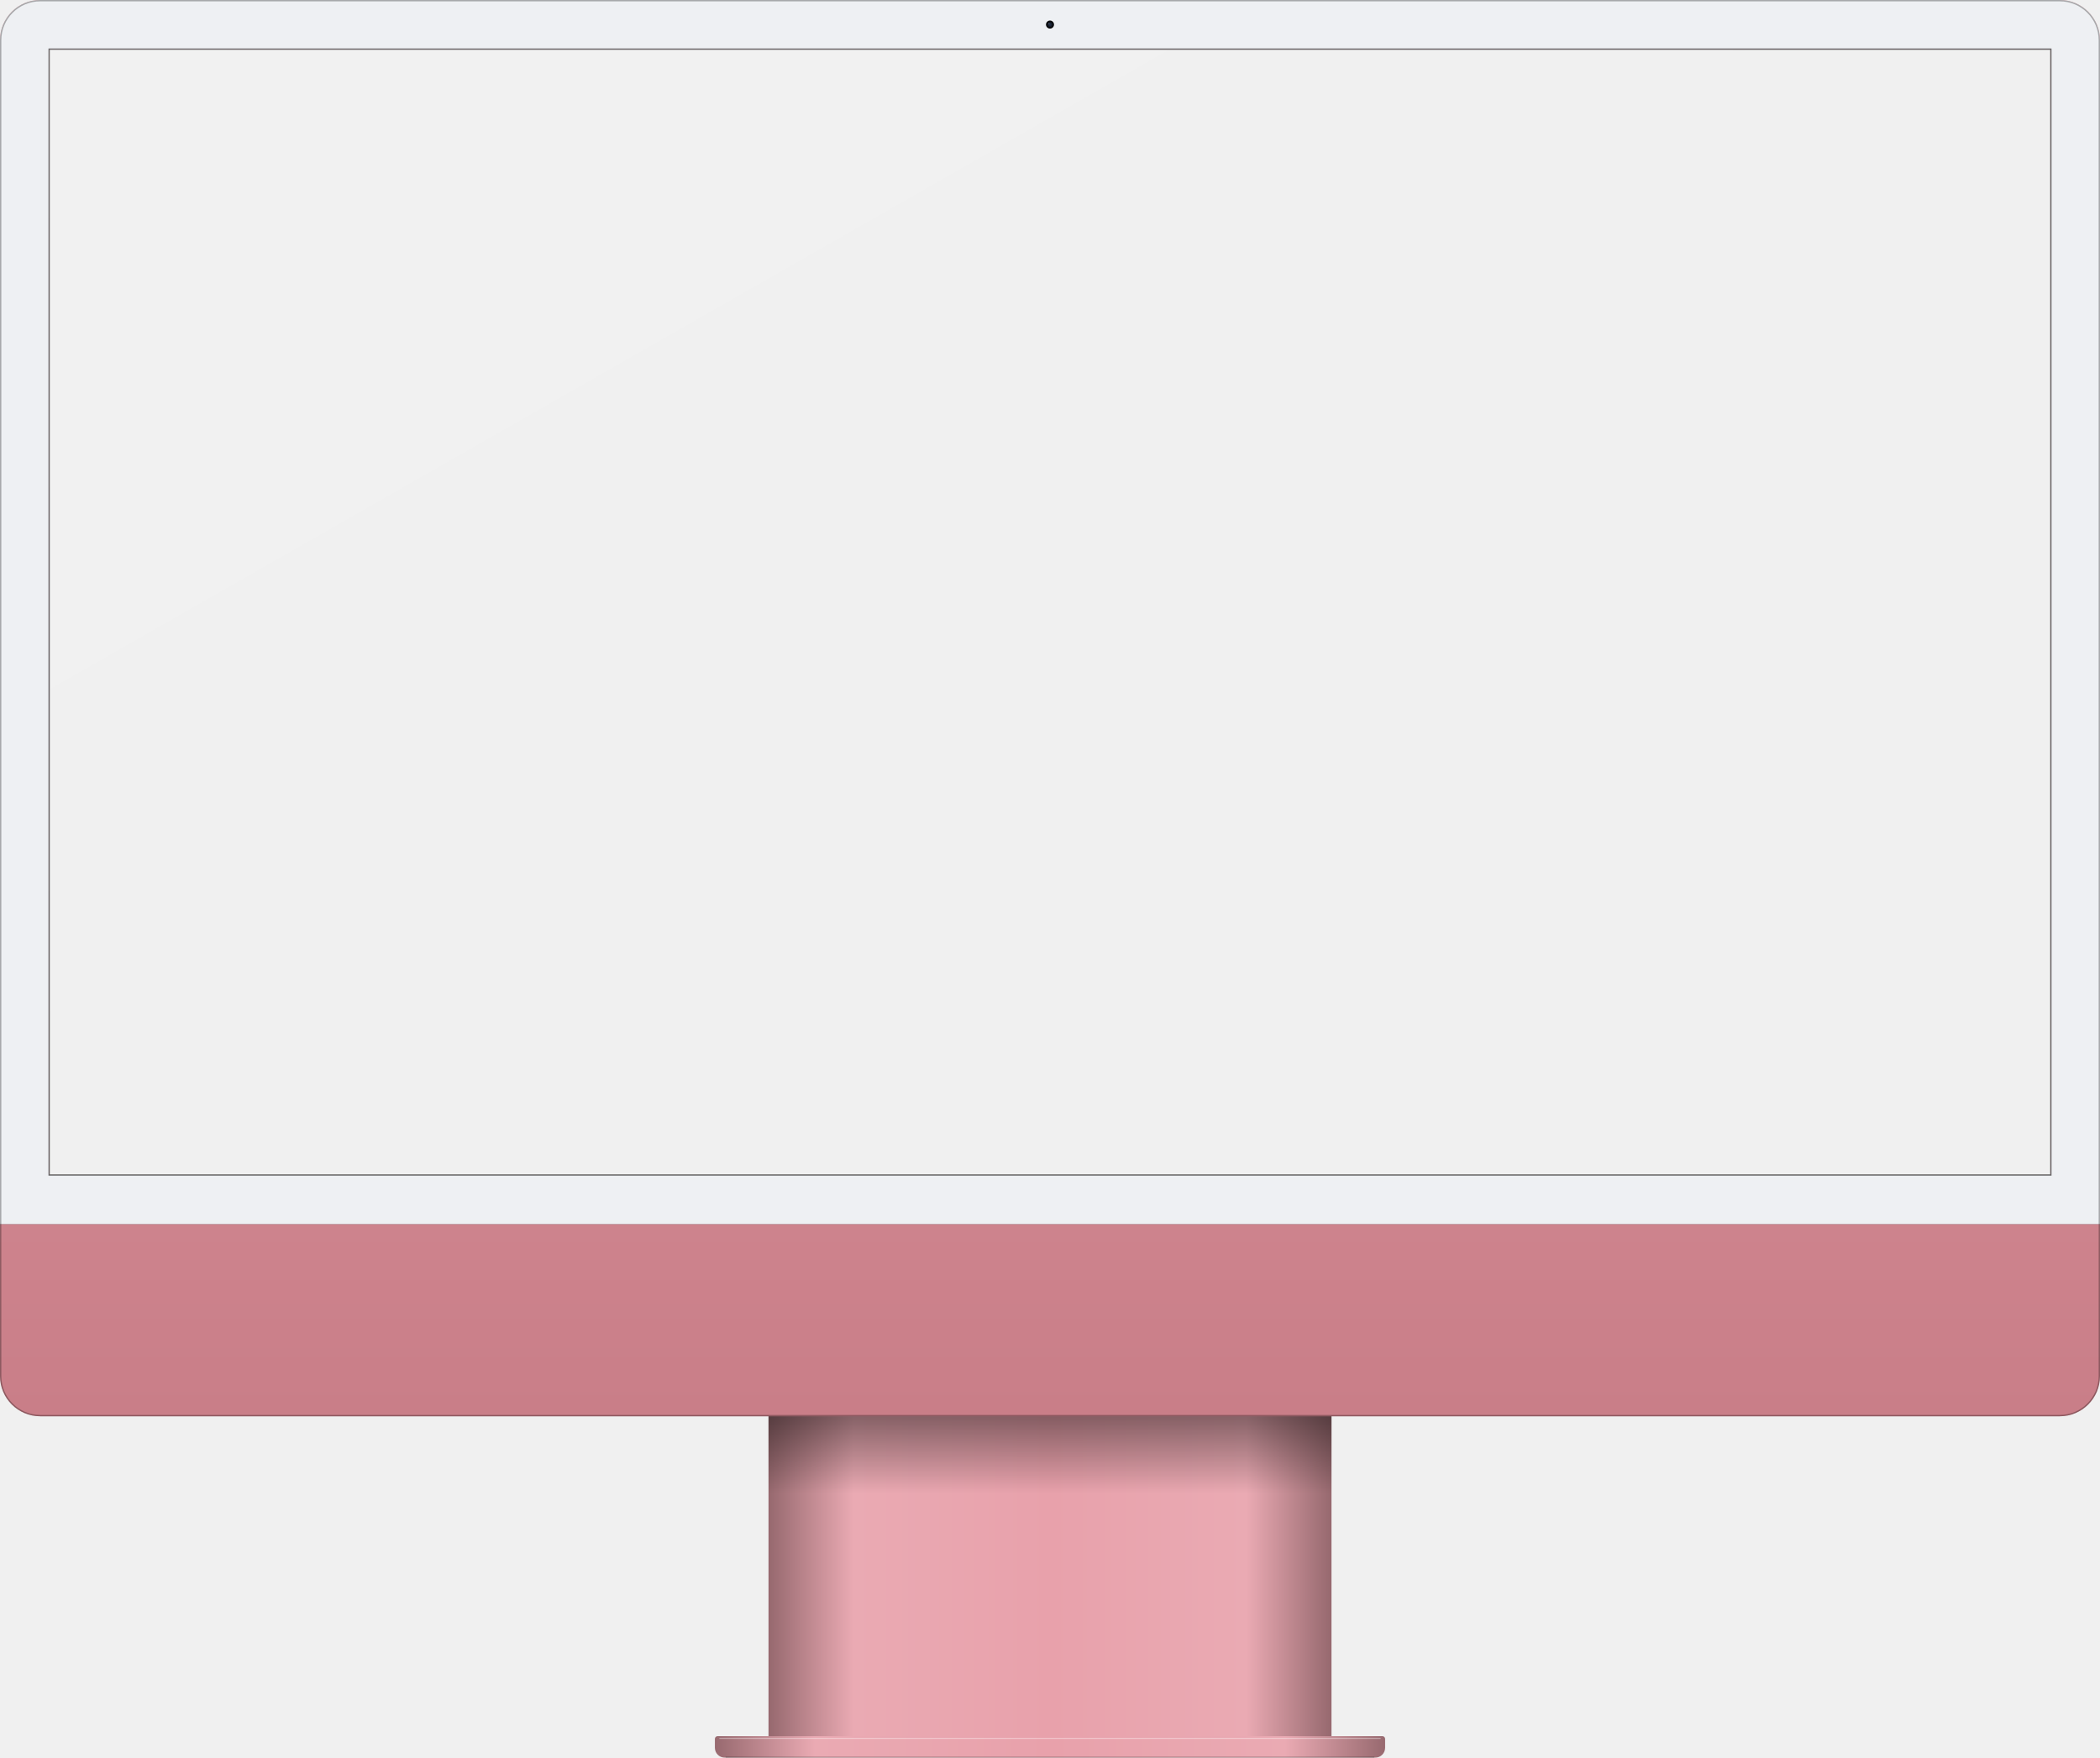
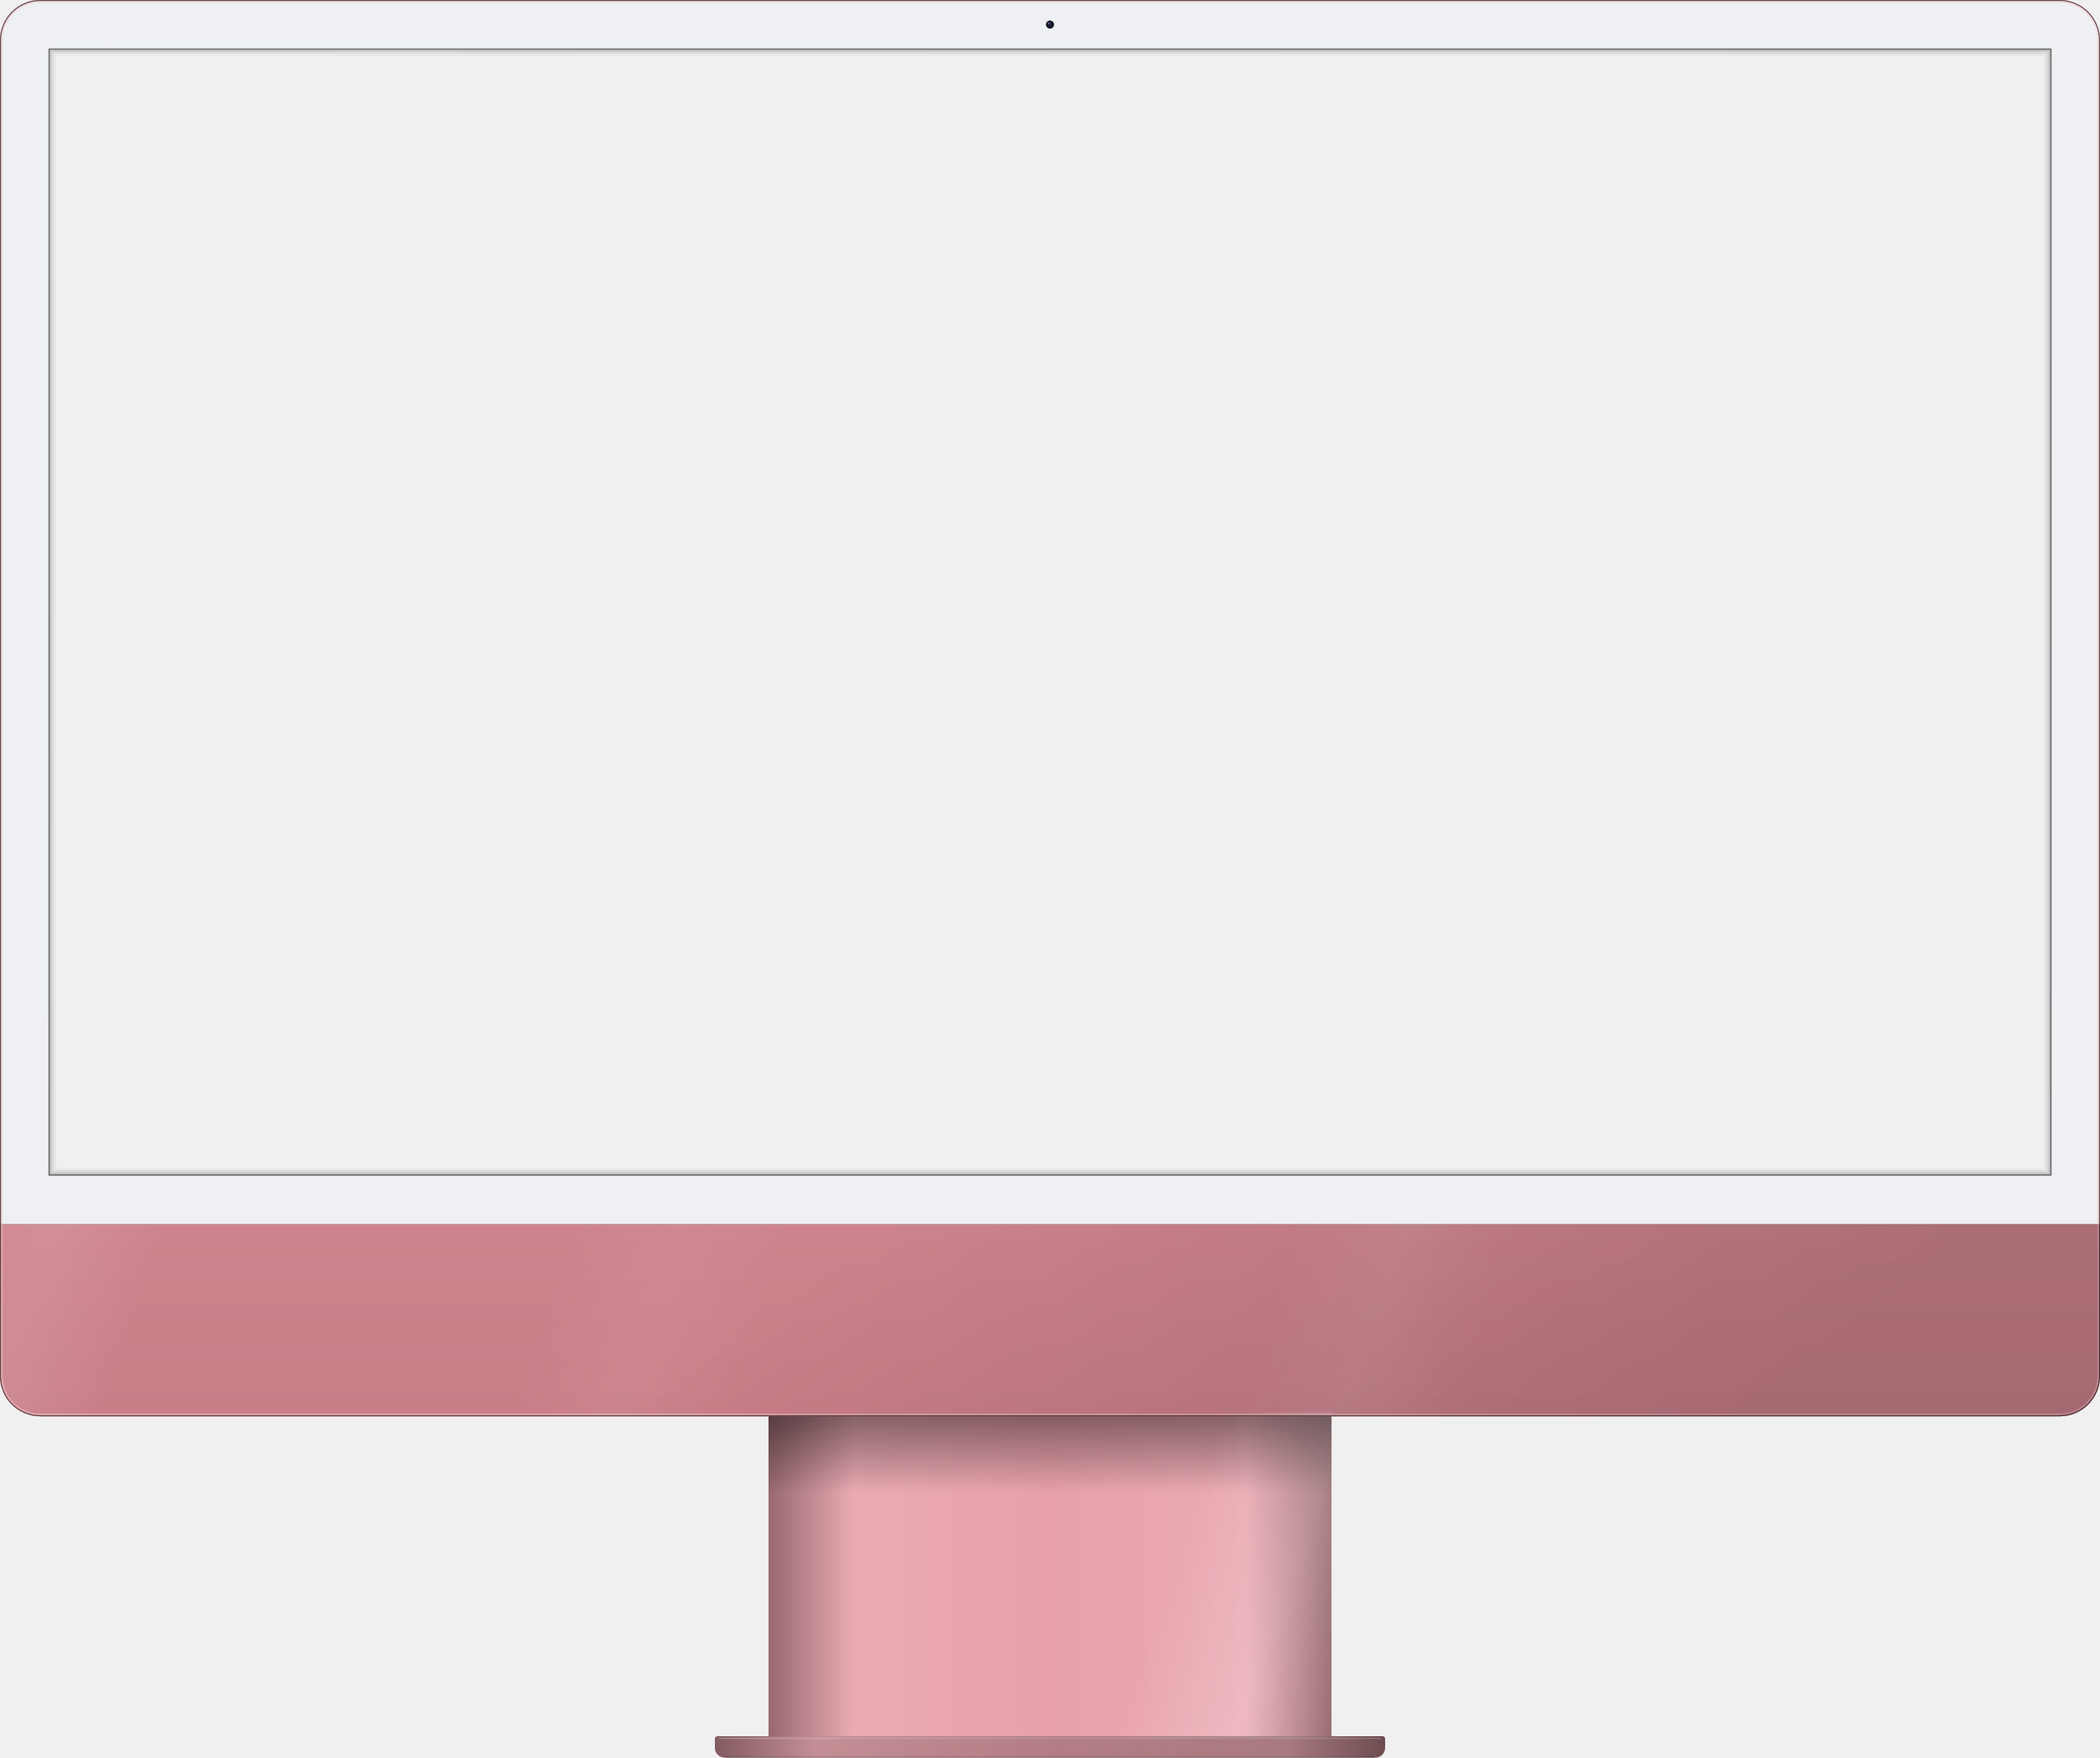
<svg xmlns="http://www.w3.org/2000/svg" width="4700" height="3934" viewBox="0 0 4700 3934">
  <defs>
    <linearGradient id="glare" x1="0" y1="0" x2="1" y2="1">
      <stop offset="0" stop-color="#ffffff" stop-opacity="0.07" />
      <stop offset="0.42" stop-color="#ffffff" stop-opacity="0.015" />
      <stop offset="0.43" stop-color="#ffffff" stop-opacity="0" />
      <stop offset="1" stop-color="#ffffff" stop-opacity="0" />
    </linearGradient>
    <linearGradient id="standg" x1="0" y1="0" x2="1" y2="0">
      <stop offset="0" stop-color="#97696f" />
      <stop offset="0.15" stop-color="#eaaab3" />
      <stop offset="0.5" stop-color="#e8a1ab" />
      <stop offset="0.85" stop-color="#eaaab3" />
      <stop offset="1" stop-color="#97696f" />
    </linearGradient>
    <linearGradient id="neckshade" x1="0" y1="0" x2="0" y2="1">
      <stop offset="0" stop-color="#000" stop-opacity="0.45" />
      <stop offset="0.25" stop-color="#000" stop-opacity="0" />
    </linearGradient>
    <linearGradient id="chin" x1="0" y1="0" x2="0" y2="1">
      <stop offset="0" stop-color="#e9a3ad" />
      <stop offset="1" stop-color="#c97e88" />
    </linearGradient>
    <linearGradient id="rim" x1="0" y1="0" x2="1" y2="0">
      <stop offset="0" stop-color="#945d65" />
      <stop offset="0.012" stop-color="#edb6be" />
      <stop offset="0.03" stop-color="#e48f9b" />
      <stop offset="0.5" stop-color="#e9a3ad" />
      <stop offset="0.97" stop-color="#e48f9b" />
      <stop offset="0.988" stop-color="#edb6be" />
      <stop offset="1" stop-color="#945d65" />
    </linearGradient>
+     <linearGradient id="keylight" gradientUnits="userSpaceOnUse" x1="0" y1="0" x2="2820" y2="3934">
+       <stop offset="0" stop-color="#fff" stop-opacity="0.32" />
+       <stop offset="0.28" stop-color="#fff" stop-opacity="0" />
+       <stop offset="0.7" stop-color="#000" stop-opacity="0" />
+       <stop offset="1" stop-color="#000" stop-opacity="0.28" />
+     </linearGradient>
+     <linearGradient id="streaks" gradientUnits="userSpaceOnUse" x1="0" y1="590.1" x2="4700" y2="2163.7">
+       <stop offset="0.11" stop-color="#fff" stop-opacity="0" />
+       <stop offset="0.16" stop-color="#fff" stop-opacity="0.5" />
+       <stop offset="0.21" stop-color="#fff" stop-opacity="0" />
+       <stop offset="0.38" stop-color="#fff" stop-opacity="0" />
+       <stop offset="0.43" stop-color="#fff" stop-opacity="0.22" />
+       <stop offset="0.48" stop-color="#fff" stop-opacity="0" />
+       <stop offset="0.69" stop-color="#fff" stop-opacity="0" />
+       <stop offset="0.74" stop-color="#fff" stop-opacity="0.35" />
+       <stop offset="0.79" stop-color="#fff" stop-opacity="0" />
+     </linearGradient>
  </defs>
  <path fill="url(#standg)" d="M1720,3160H2980V3890H1720V3160Z" />
  <path fill="url(#neckshade)" d="M1720,3160H2980V3890H1720V3160Z" />
  <path fill="url(#standg)" d="M1606,3886H3094A6,6 0 0 1 3100,3892V3912A22,22 0 0 1 3078,3934H1622A22,22 0 0 1 1600,3912V3892A6,6 0 0 1 1606,3886Z" />
  <path stroke="#ffffff" stroke-opacity="0.45" stroke-width="2" d="M1610,3891 H3090" />
  <path stroke="#000" stroke-opacity="0.3" stroke-width="2" d="M1624,3933 H3076" />
  <path fill-rule="evenodd" fill="url(#chin)" d="M90,0H4610A90,90 0 0 1 4700,90V3080A90,90 0 0 1 4610,3170H90A90,90 0 0 1 0,3080V90A90,90 0 0 1 90,0ZM110,110H4590V2630H110V110Z" />
  <path fill-rule="evenodd" fill="#eef0f3" d="M90,0H4610A90,90 0 0 1 4700,90V2740H0V90A90,90 0 0 1 90,0ZM110,110H4590V2630H110V110Z" />
  <path stroke="#000" stroke-opacity="0.12" stroke-width="2" d="M0,2740 H4700" />
-   <path fill="none" stroke="#000" stroke-opacity="0.3" stroke-width="3" d="M90,1.5H4610A88.5,88.5 0 0 1 4698.5,90V3080A88.5,88.5 0 0 1 4610,3168.5H90A88.5,88.5 0 0 1 1.5,3080V90A88.5,88.5 0 0 1 90,1.5Z" />
+   <path fill="url(#streaks)" opacity="0.5" d="M1720,3160H2980V3890H1720V3160Z" />
+   <path fill="url(#keylight)" d="M1606,3886H3094A6,6 0 0 1 3100,3892V3912A22,22 0 0 1 3078,3934H1622A22,22 0 0 1 1600,3912V3892A6,6 0 0 1 1606,3886Z" />
+   <path fill="none" stroke="#7d4f55" stroke-opacity="0.8" stroke-width="2.5" d="M90,1.25H4610A88.75,88.75 0 0 1 4698.75,90V3080A88.75,88.75 0 0 1 4610,3168.75H90A88.75,88.75 0 0 1 1.25,3080V90A88.75,88.75 0 0 1 90,1.25Z" />
+   <path fill="none" stroke="#f2c7cd" stroke-opacity="0.5" stroke-width="3.5" d="M90,4.25H4610A85.75,85.75 0 0 1 4695.75,90V3080A85.75,85.75 0 0 1 4610,3165.75H90A85.75,85.75 0 0 1 4.25,3080V90A85.75,85.75 0 0 1 90,4.25Z" />
+   <path fill="url(#streaks)" opacity="0.2" d="M0,2740H4700V3080A90,90 0 0 1 4610,3170H90A90,90 0 0 1 0,3080V2740Z" />
+   <path fill="url(#keylight)" opacity="0.6" d="M0,2740H4700V3080A90,90 0 0 1 4610,3170H90A90,90 0 0 1 0,3080V2740Z" />
+   <path fill="none" stroke="#000" stroke-opacity="0.35" stroke-width="2" d="M90,1H4610A89,89 0 0 1 4699,90V3080A89,89 0 0 1 4610,3169H90A89,89 0 0 1 1,3080V90A89,89 0 0 1 90,1Z" />
  <path fill="none" stroke="#000" stroke-opacity="0.55" stroke-width="3" d="M110,110H4590V2630H110V110Z" />
+   <path fill="none" stroke="#000" stroke-opacity="0.2" stroke-width="3" d="M113,113H4587V2627H113V113Z" />
+   <path fill="none" stroke="#000" stroke-opacity="0.13" stroke-width="3" d="M116,116H4584V2624H116V116Z" />
+   <path fill="none" stroke="#000" stroke-opacity="0.08" stroke-width="3" d="M119,119H4581V2621H119V119Z" />
+   <path fill="none" stroke="#000" stroke-opacity="0.045" stroke-width="3" d="M122,122H4578V2618H122V122Z" />
+   <path fill="none" stroke="#000" stroke-opacity="0.02" stroke-width="3" d="M125,125H4575V2615H125V125Z" />
  <path fill="url(#glare)" d="M110,110H4590V2630H110V110Z" />
-   <circle cx="2350" cy="55" r="9" fill="#07080b" />
-   <circle cx="2350" cy="55" r="5.58" fill="#141a26" />
-   <circle cx="2350" cy="55" r="3.06" fill="#1e2a40" />
-   <circle cx="2347.75" cy="52.75" r="1.26" fill="#ffffff" fill-opacity="0.35" />
+   <radialGradient id="lens2350x55g" cx="0.38" cy="0.35" r="0.75">
+     <stop offset="0" stop-color="#2c3855" />
+     <stop offset="0.55" stop-color="#0e1424" />
+     <stop offset="1" stop-color="#040508" />
+   </radialGradient>
+   <radialGradient id="lens2350x55c" cx="0.45" cy="0.4" r="0.7">
+     <stop offset="0" stop-color="#5b4a8c" stop-opacity="0.85" />
+     <stop offset="0.6" stop-color="#1c2a52" stop-opacity="0.9" />
+     <stop offset="1" stop-color="#0a0f1d" />
+   </radialGradient>
+   <circle cx="2350" cy="55" r="9" fill="#0b0c0f" />
+   <circle cx="2350" cy="55" r="8.1" fill="none" stroke="#4a4d55" stroke-opacity="0.75" stroke-width="0.72" />
+   <circle cx="2350" cy="55" r="7.02" fill="url(#lens2350x55g)" />
+   <circle cx="2350" cy="55" r="3.96" fill="url(#lens2350x55c)" />
+   <circle cx="2350" cy="55" r="1.53" fill="#020203" />
+   <ellipse cx="2347.3" cy="52.12" rx="1.53" ry="0.99" transform="rotate(-35 2347.3 52.12)" fill="#ffffff" fill-opacity="0.6" />
+   <path fill="none" stroke="#8fb4ff" stroke-opacity="0.3" stroke-width="0.54" stroke-linecap="round" d="M2354.68,56.8 A5.04,5.04 0 0 1 2351.35,59.86" />
</svg>
